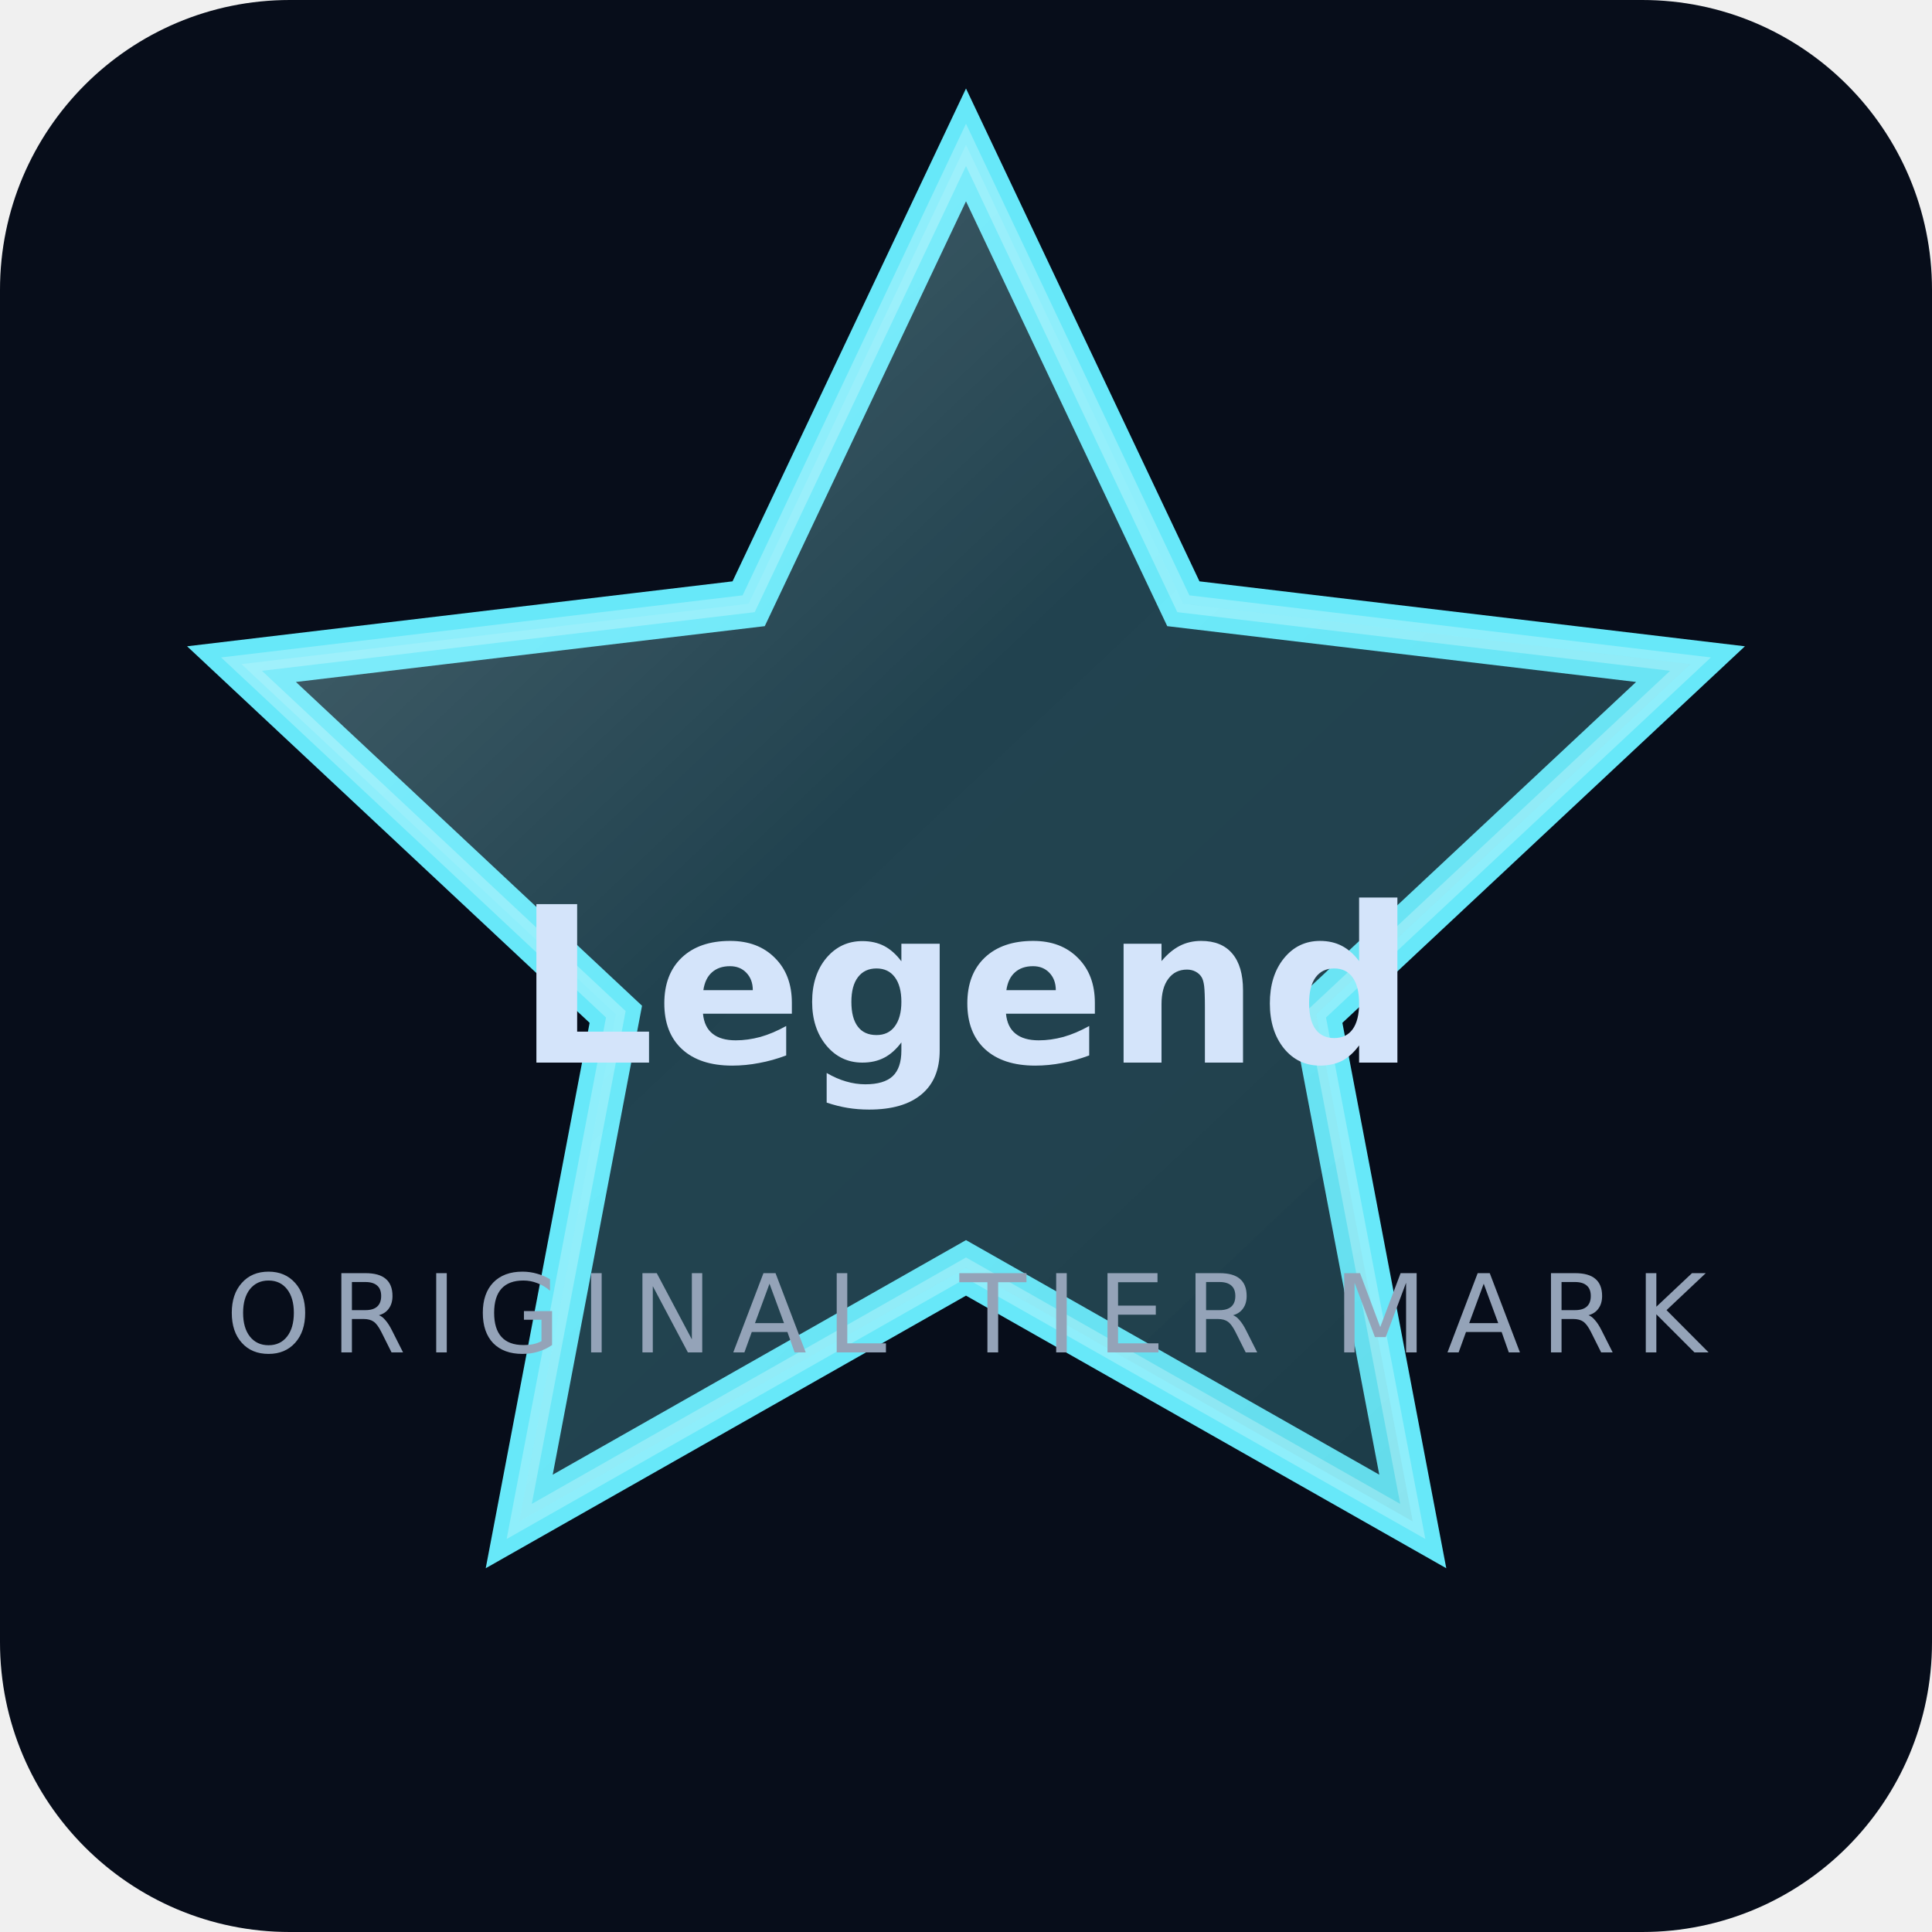
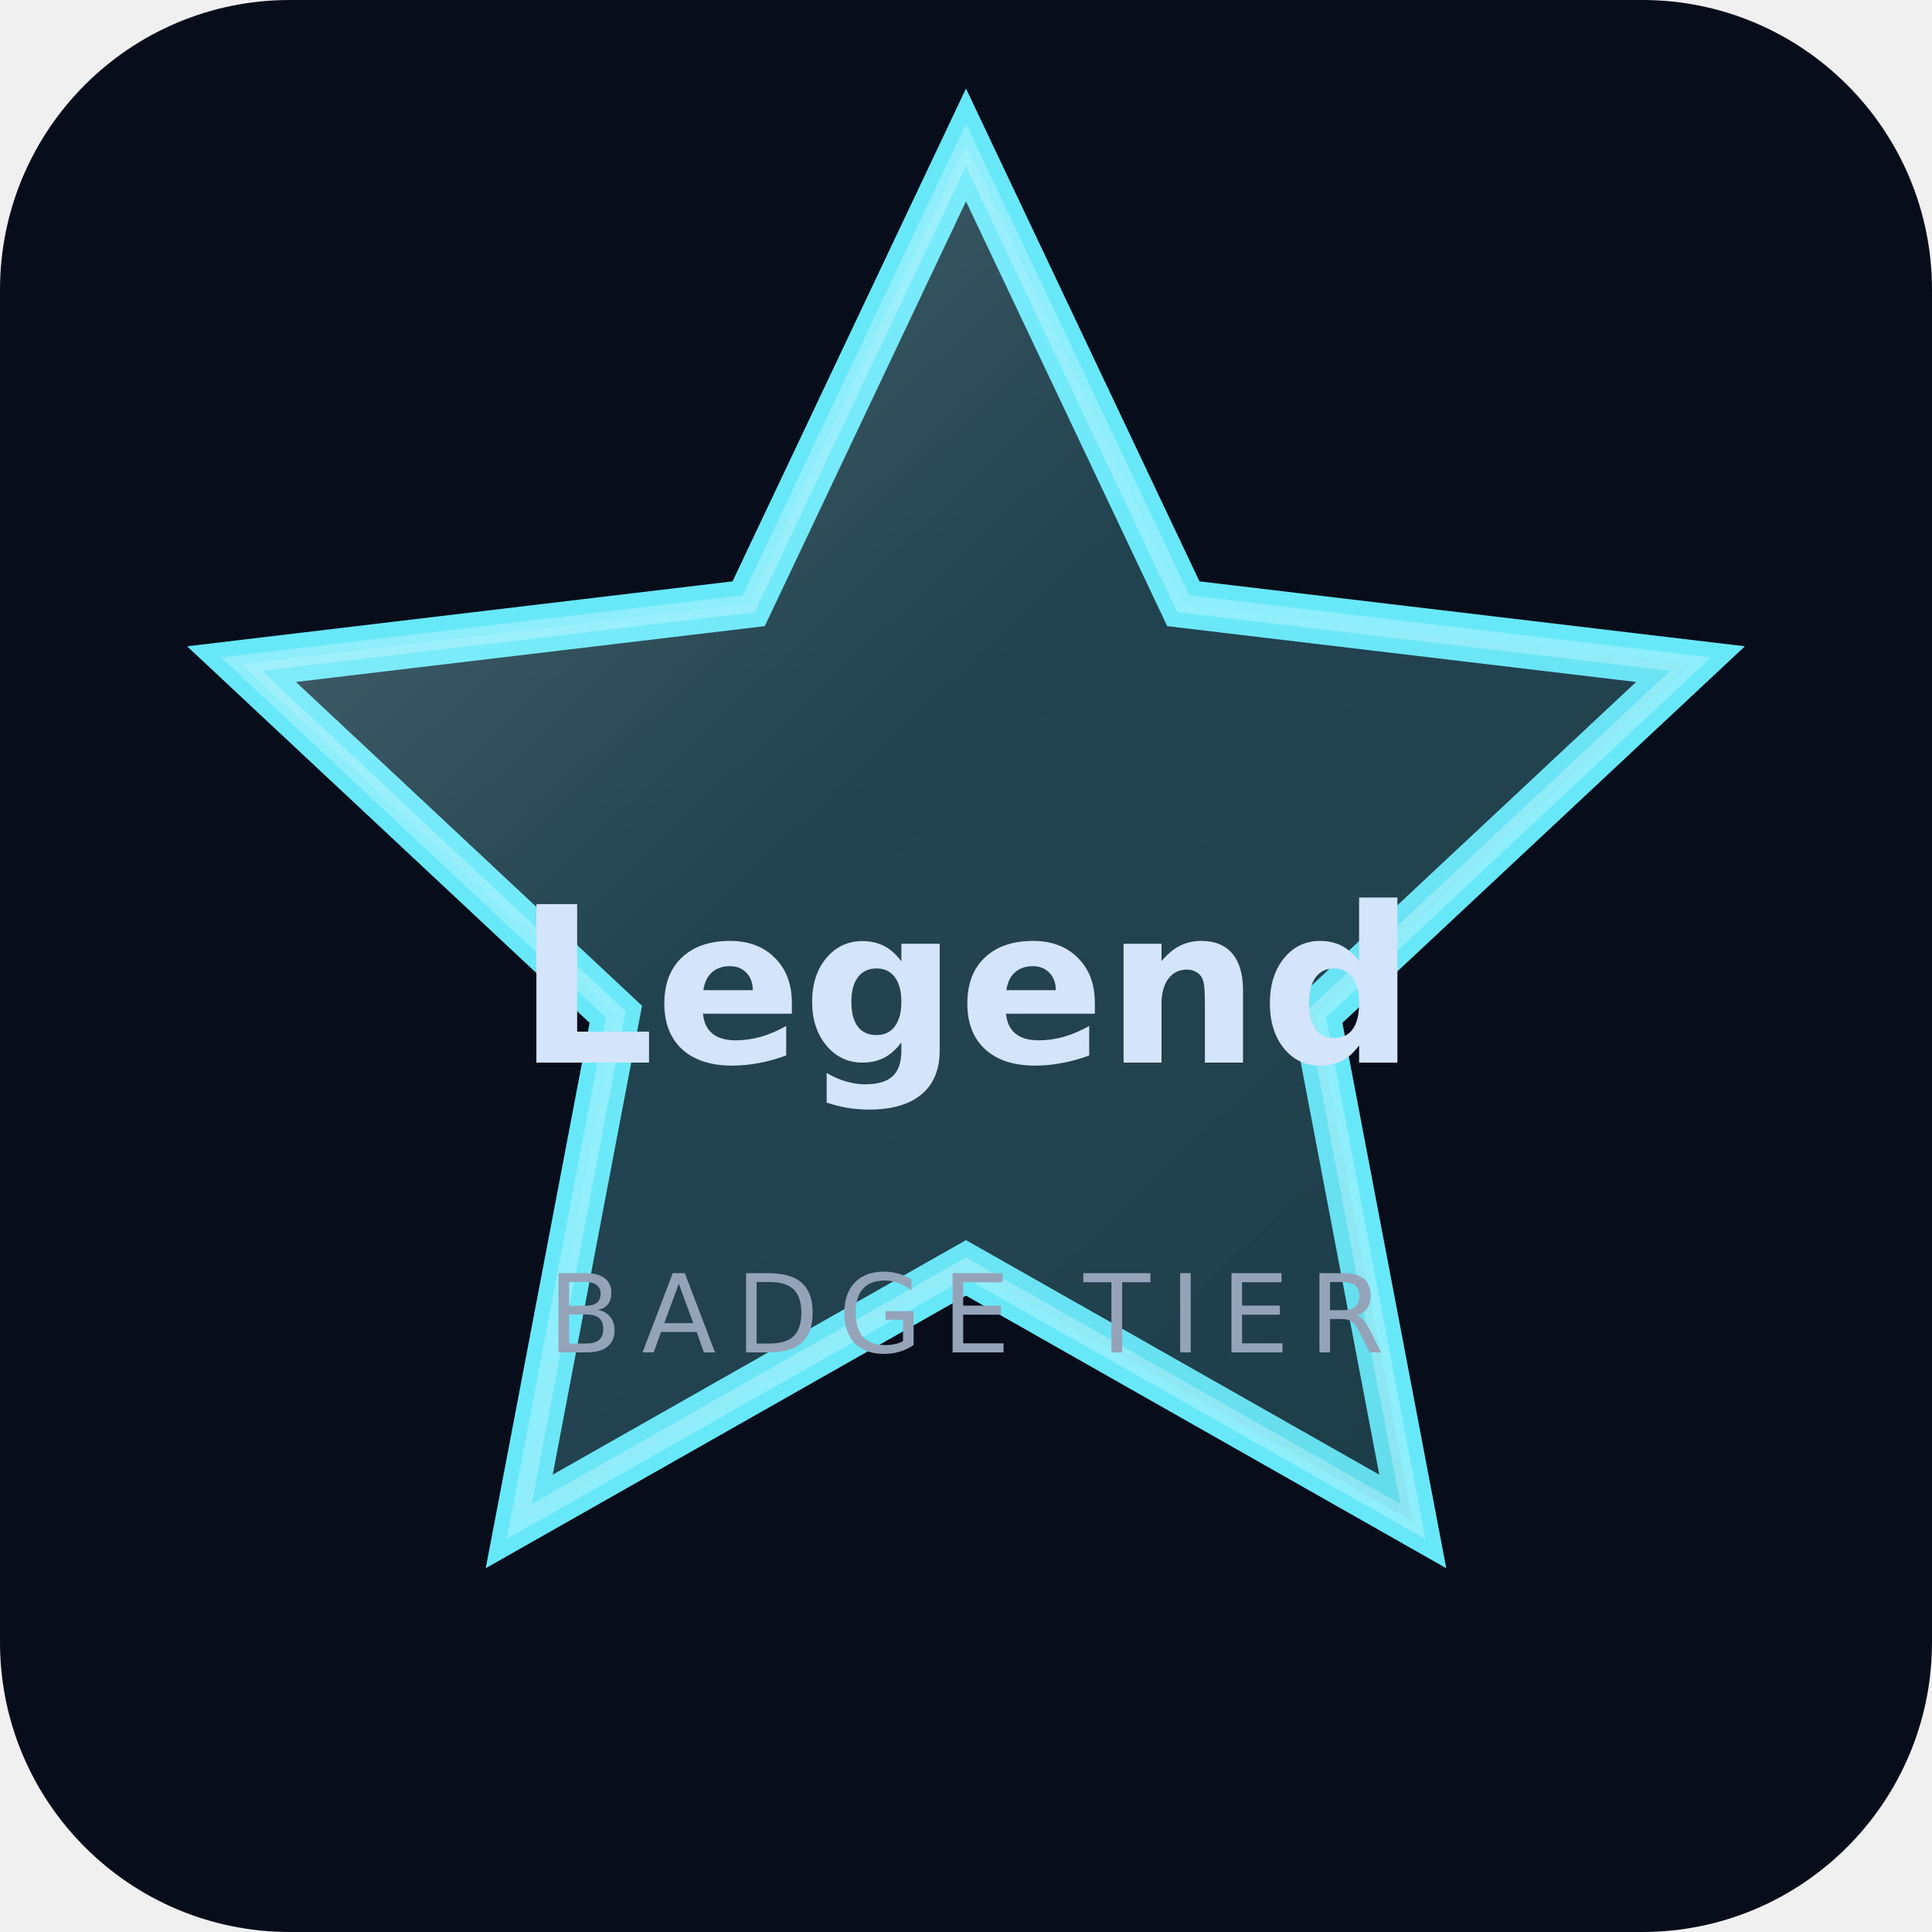
- <svg xmlns="http://www.w3.org/2000/svg" width="160" height="160" viewBox="0 0 160 160" role="img" aria-label="My2KBuilder original visual asset">
+ <svg xmlns="http://www.w3.org/2000/svg" width="160" height="160" viewBox="0 0 160 160" role="img" aria-label="My2KBuilder artwork">
  <defs>
    <linearGradient id="bgGlow" x1="0" y1="0" x2="1" y2="1">
      <stop offset="0" stop-color="#FFB03A" stop-opacity="0.26" />
      <stop offset="0.48" stop-color="#070D1A" stop-opacity="0" />
      <stop offset="1" stop-color="#34D0F7" stop-opacity="0.16" />
    </linearGradient>
    <linearGradient id="metal" x1="0" y1="0" x2="1" y2="1">
      <stop offset="0" stop-color="#ffffff" stop-opacity="0.72" />
      <stop offset="0.45" stop-color="#ffffff" stop-opacity="0.08" />
      <stop offset="1" stop-color="#000000" stop-opacity="0.24" />
    </linearGradient>
  </defs>
  <rect width="160" height="160" rx="24" fill="#070D1A" />
  <path d="M80 12l18 38 42 5-31 29 8 42-37-21-37 21 8-42-31-29 42-5 18-38z" fill="#67E8F9" fill-opacity="0.22" stroke="#67E8F9" stroke-width="4" />
  <path d="M80 12l18 38 42 5-31 29 8 42-37-21-37 21 8-42-31-29 42-5 18-38z" fill="url(#metal)" opacity="0.34" />
  <path d="M80 12l18 38 42 5-31 29 8 42-37-21-37 21 8-42-31-29 42-5 18-38z" fill="none" stroke="#ffffff" stroke-opacity="0.26" stroke-width="1.5" />
  <text x="80" y="88" text-anchor="middle" font-family="DejaVu Sans, Arial, sans-serif" font-size="18" font-weight="700" fill="#D4E4FA">Legend</text>
-   <text x="80" y="112" text-anchor="middle" font-family="DejaVu Sans, Arial, sans-serif" font-size="9" letter-spacing="1.6" fill="#94A3B8">ORIGINAL TIER MARK</text>
+   <text x="80" y="112" text-anchor="middle" font-family="DejaVu Sans, Arial, sans-serif" font-size="9" letter-spacing="1.6" fill="#94A3B8">BADGE TIER</text>
</svg>
